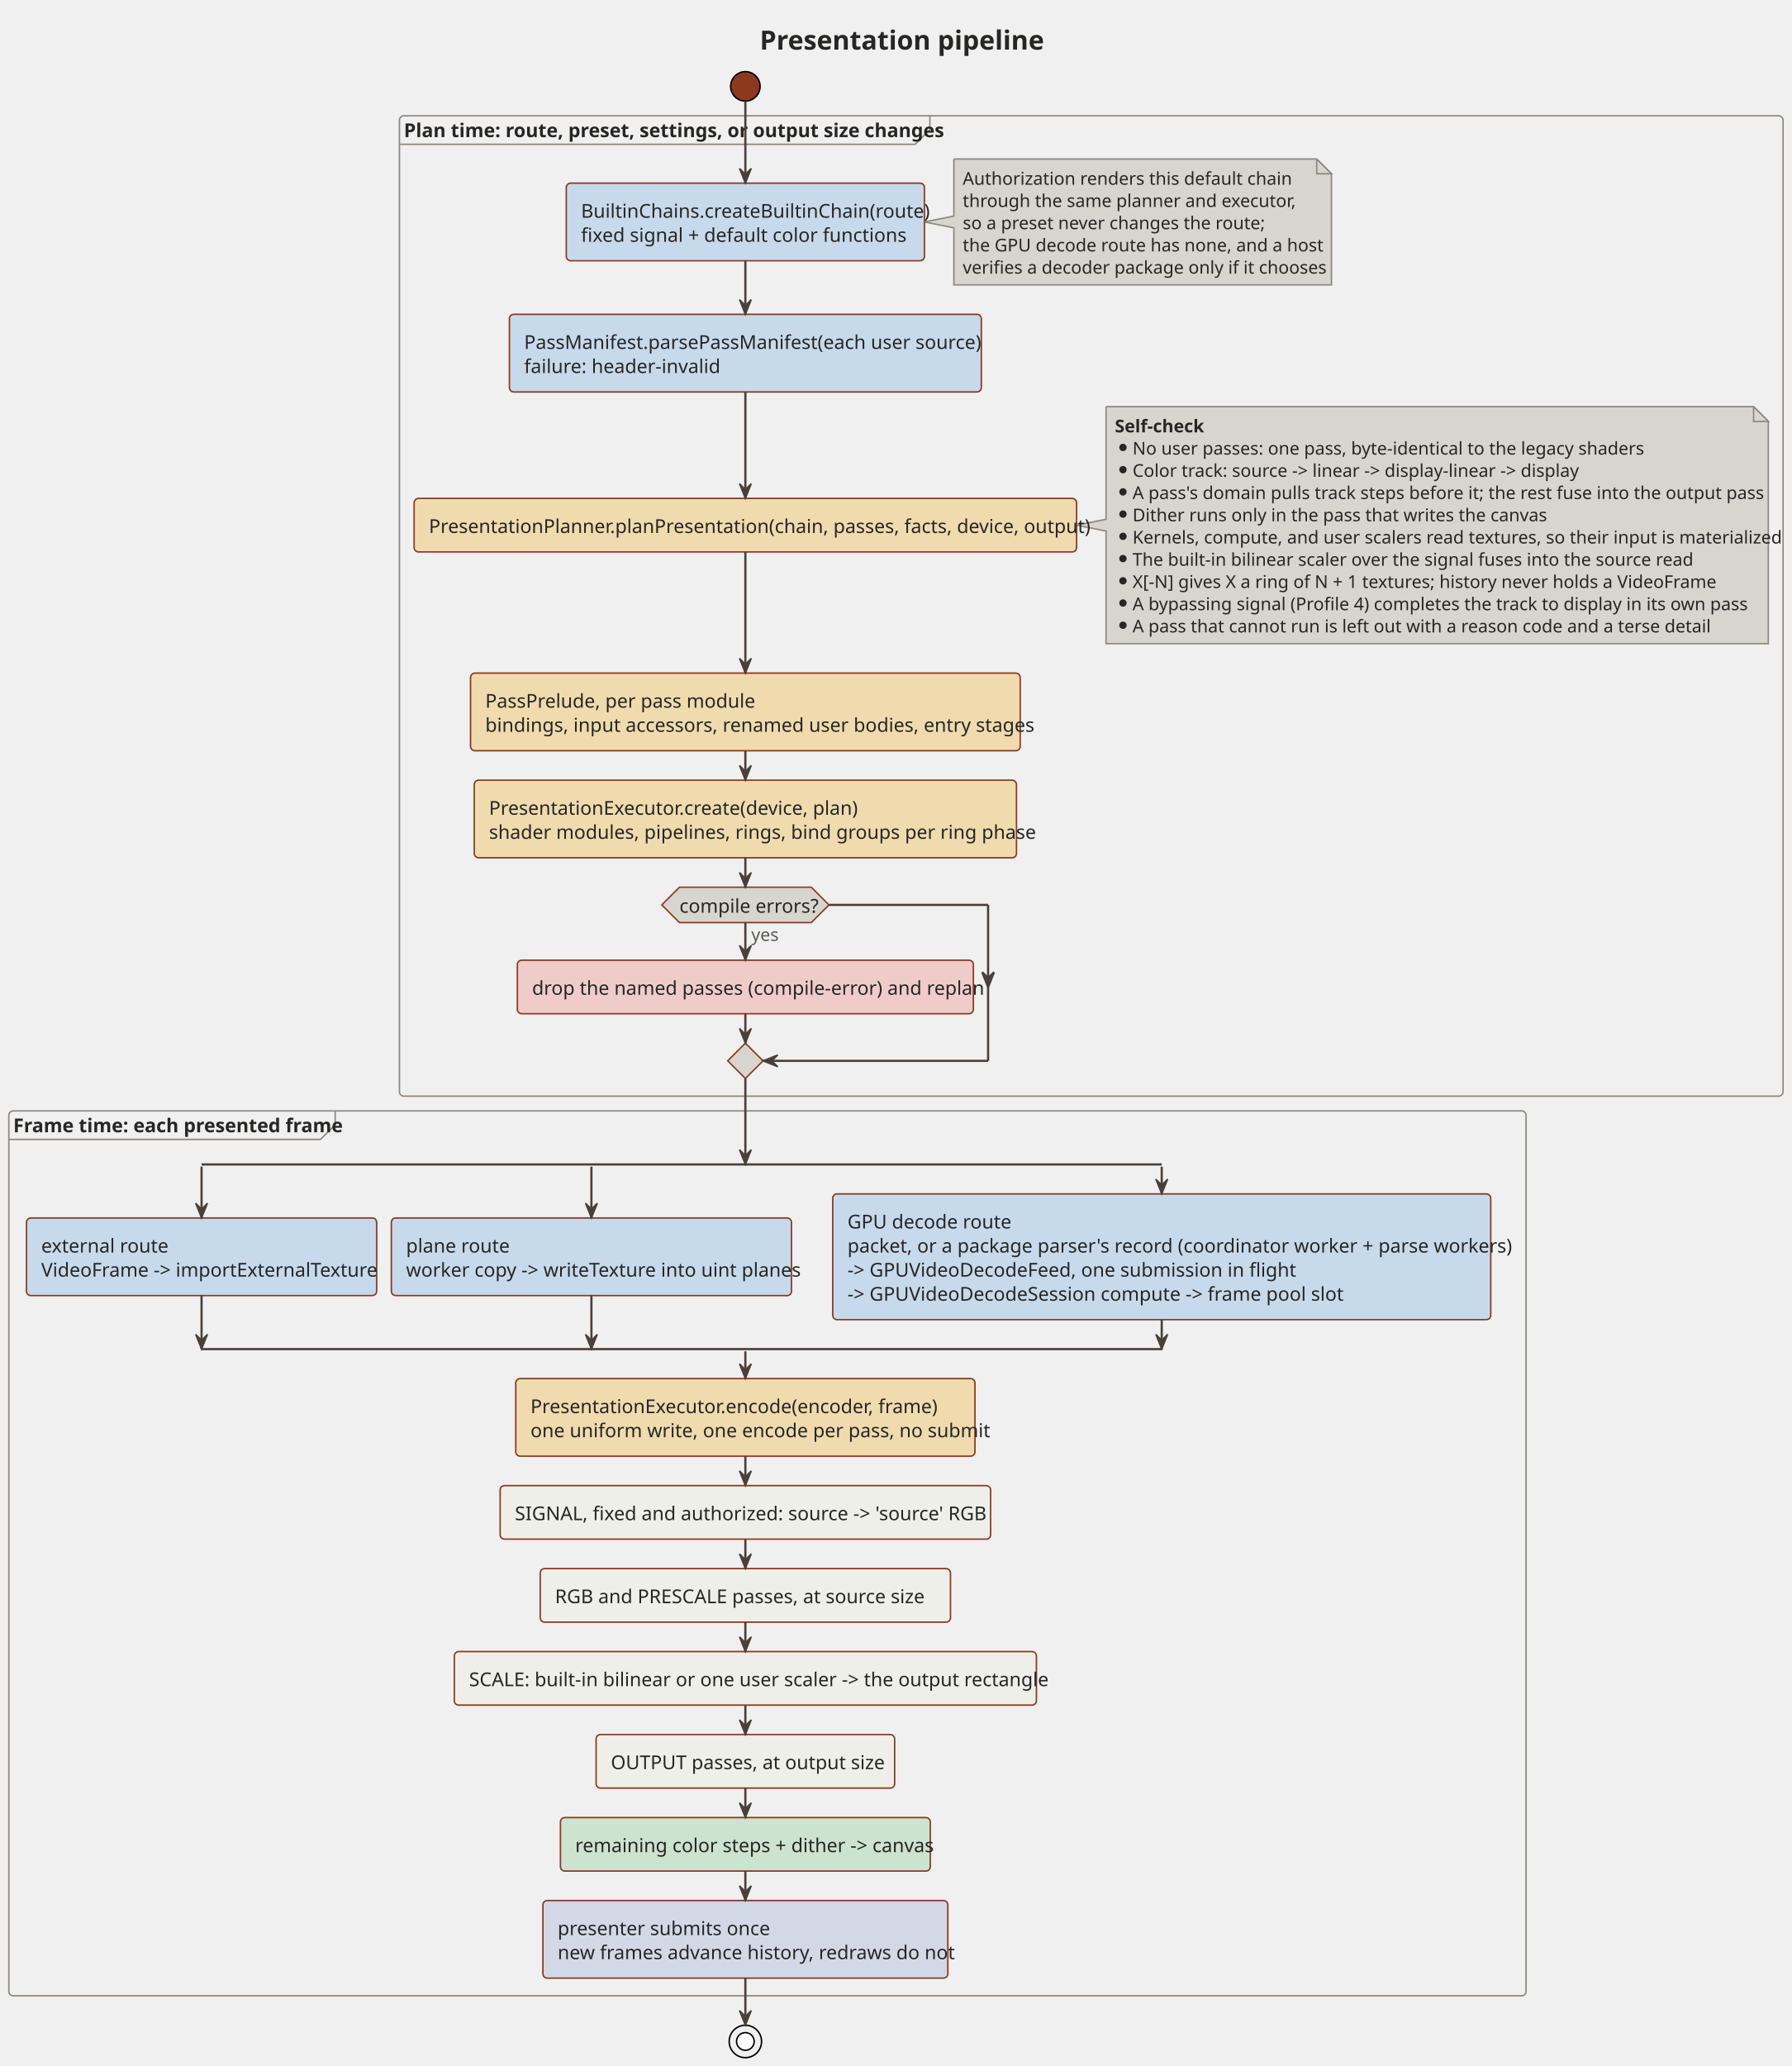
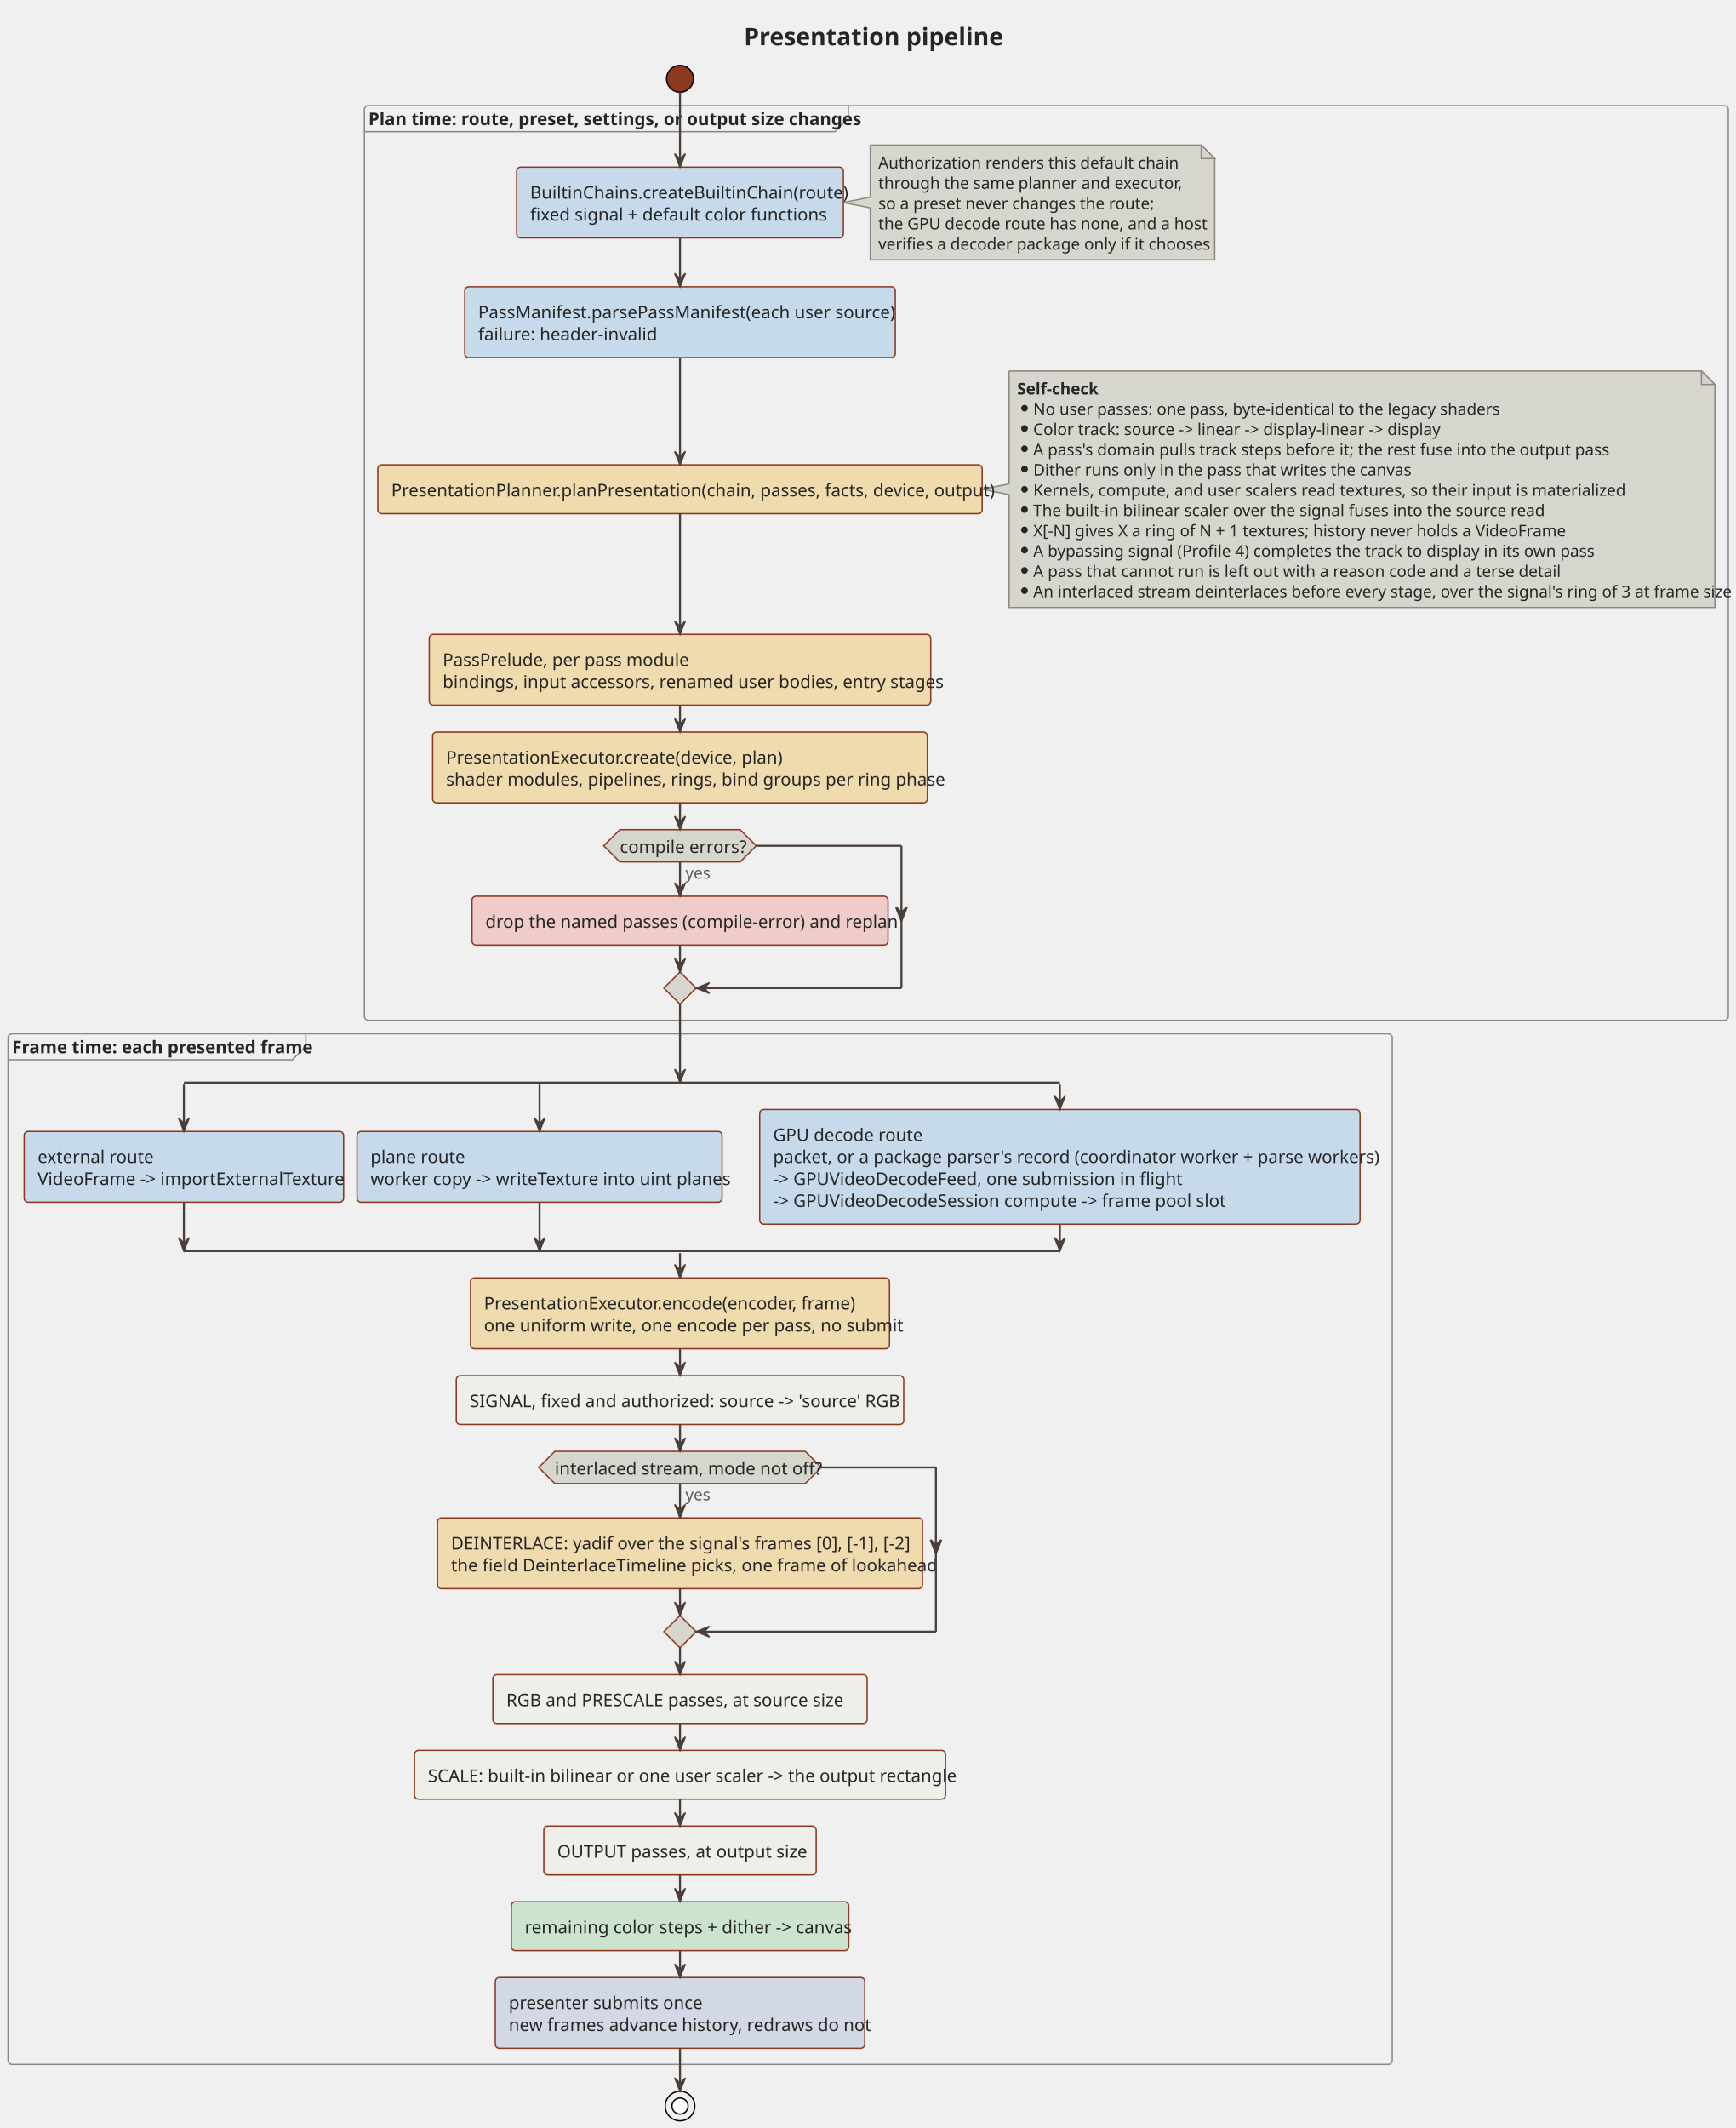
- <svg xmlns="http://www.w3.org/2000/svg" contentStyleType="text/css" data-diagram-type="ACTIVITY" height="1403px" preserveAspectRatio="none" style="width:1217px;height:1403px;" version="1.1" viewBox="0 0 1217 1403" width="1217px" zoomAndPan="magnify">
+ <svg xmlns="http://www.w3.org/2000/svg" contentStyleType="text/css" data-diagram-type="ACTIVITY" height="1584px" preserveAspectRatio="none" style="width:1292px;height:1584px;" version="1.1" viewBox="0 0 1292 1584" width="1292px" zoomAndPan="magnify">
  <defs />
  <g>
    <g class="title" data-source-line="3">
-       <text fill="#262625" font-family="sans-serif" font-size="18" font-weight="bold" lengthAdjust="spacing" textLength="182.039" x="516.059" y="33.685">Presentation pipeline</text>
+       <text fill="#262625" font-family="sans-serif" font-size="18" font-weight="bold" lengthAdjust="spacing" textLength="182.039" x="553.896" y="33.685">Presentation pipeline</text>
    </g>
    <ellipse cx="506.303" cy="58.641" fill="#8C391F" rx="10" ry="10" style="stroke:#000000;stroke-width:1;" />
-     <rect fill="none" height="665.766" rx="3" ry="3" style="stroke:#8F887F;stroke-width:1;" width="939.843" x="271.315" y="78.641" />
+     <rect fill="none" height="680.859" rx="3" ry="3" style="stroke:#8F887F;stroke-width:1;" width="1015.517" x="271.315" y="78.641" />
    <path d="M631.654,78.641 L631.654,87.992 L621.654,97.992 L271.315,97.992" fill="none" style="stroke:#8F887F;stroke-width:1;" />
    <text fill="#262625" font-family="sans-serif" font-size="13" font-weight="bold" lengthAdjust="spacing" textLength="350.34" x="274.315" y="93.136">Plan time: route, preset, settings, or output size changes</text>
    <path d="M647.943,107.992 L647.943,146.727 L627.943,150.727 L647.943,154.727 L647.943,193.461 A0,0 0 0 0 647.943,193.461 L904.408,193.461 A0,0 0 0 0 904.408,193.461 L904.408,117.992 L894.408,107.992 L647.943,107.992 A0,0 0 0 0 647.943,107.992" fill="#D6D6CE" style="stroke:#8F887F;stroke-width:1;" />
    <path d="M894.408,107.992 L894.408,117.992 L904.408,117.992 L894.408,107.992" fill="#D6D6CE" style="stroke:#8F887F;stroke-width:1;" />
    <text fill="#262625" font-family="sans-serif" font-size="12" lengthAdjust="spacing" textLength="207.457" x="653.943" y="125.449">Authorization renders this default chain</text>
    <text fill="#262625" font-family="sans-serif" font-size="12" lengthAdjust="spacing" textLength="212.807" x="653.943" y="140.543">through the same planner and executor,</text>
    <text fill="#262625" font-family="sans-serif" font-size="12" lengthAdjust="spacing" textLength="195.457" x="653.943" y="155.637">so a preset never changes the route;</text>
    <text fill="#262625" font-family="sans-serif" font-size="12" lengthAdjust="spacing" textLength="234.832" x="653.943" y="170.731">the GPU decode route has none, and a host</text>
    <text fill="#262625" font-family="sans-serif" font-size="12" lengthAdjust="spacing" textLength="235.465" x="653.943" y="185.824">verifies a decoder package only if it chooses</text>
    <rect fill="#C7DAEB" height="52.703" rx="3" ry="3" style="stroke:#8C391F;stroke-width:1;" width="243.279" x="384.664" y="124.375" />
    <text fill="#262625" font-family="sans-serif" font-size="13" lengthAdjust="spacing" textLength="223.279" x="394.664" y="147.87">BuiltinChains.createBuiltinChain(route)</text>
    <text fill="#262625" font-family="sans-serif" font-size="13" lengthAdjust="spacing" textLength="206.318" x="394.664" y="164.222">fixed signal + default color functions</text>
    <rect fill="#C7DAEB" height="52.703" rx="3" ry="3" style="stroke:#8C391F;stroke-width:1;" width="320.574" x="346.016" y="213.461" />
    <text fill="#262625" font-family="sans-serif" font-size="13" lengthAdjust="spacing" textLength="300.574" x="356.016" y="236.956">PassManifest.parsePassManifest(each user source)</text>
    <text fill="#262625" font-family="sans-serif" font-size="13" lengthAdjust="spacing" textLength="124.293" x="356.016" y="253.308">failure: header-invalid</text>
-     <path d="M751.292,276.164 L751.292,352.633 L731.292,356.633 L751.292,360.633 L751.292,437.102 A0,0 0 0 0 751.292,437.102 L1201.157,437.102 A0,0 0 0 0 1201.157,437.102 L1201.157,286.164 L1191.157,276.164 L751.292,276.164 A0,0 0 0 0 751.292,276.164" fill="#D6D6CE" style="stroke:#8F887F;stroke-width:1;" />
-     <path d="M1191.157,276.164 L1191.157,286.164 L1201.157,286.164 L1191.157,276.164" fill="#D6D6CE" style="stroke:#8F887F;stroke-width:1;" />
+     <path d="M751.292,276.164 L751.292,360.18 L731.292,364.18 L751.292,368.18 L751.292,452.195 A0,0 0 0 0 751.292,452.195 L1276.831,452.195 A0,0 0 0 0 1276.831,452.195 L1276.831,286.164 L1266.831,276.164 L751.292,276.164 A0,0 0 0 0 751.292,276.164" fill="#D6D6CE" style="stroke:#8F887F;stroke-width:1;" />
+     <path d="M1266.831,276.164 L1266.831,286.164 L1276.831,286.164 L1266.831,276.164" fill="#D6D6CE" style="stroke:#8F887F;stroke-width:1;" />
    <text fill="#262625" font-family="sans-serif" font-size="12" font-weight="bold" lengthAdjust="spacing" textLength="60.029" x="757.292" y="293.621">Self-check</text>
    <ellipse cx="762.792" cy="303.852" fill="#262625" rx="2.5" ry="2.5" />
    <text fill="#262625" font-family="sans-serif" font-size="12" lengthAdjust="spacing" textLength="333.522" x="769.292" y="308.715">No user passes: one pass, byte-identical to the legacy shaders</text>
    <ellipse cx="762.792" cy="318.945" fill="#262625" rx="2.5" ry="2.5" />
    <text fill="#262625" font-family="sans-serif" font-size="12" lengthAdjust="spacing" textLength="291.117" x="769.292" y="323.809">Color track: source -&gt; linear -&gt; display-linear -&gt; display</text>
    <ellipse cx="762.792" cy="334.039" fill="#262625" rx="2.5" ry="2.5" />
    <text fill="#262625" font-family="sans-serif" font-size="12" lengthAdjust="spacing" textLength="404.508" x="769.292" y="338.902">A pass's domain pulls track steps before it; the rest fuse into the output pass</text>
    <ellipse cx="762.792" cy="349.133" fill="#262625" rx="2.5" ry="2.5" />
    <text fill="#262625" font-family="sans-serif" font-size="12" lengthAdjust="spacing" textLength="264.797" x="769.292" y="353.996">Dither runs only in the pass that writes the canvas</text>
    <ellipse cx="762.792" cy="364.227" fill="#262625" rx="2.5" ry="2.5" />
    <text fill="#262625" font-family="sans-serif" font-size="12" lengthAdjust="spacing" textLength="416.865" x="769.292" y="369.09">Kernels, compute, and user scalers read textures, so their input is materialized</text>
    <ellipse cx="762.792" cy="379.32" fill="#262625" rx="2.5" ry="2.5" />
    <text fill="#262625" font-family="sans-serif" font-size="12" lengthAdjust="spacing" textLength="359.525" x="769.292" y="384.184">The built-in bilinear scaler over the signal fuses into the source read</text>
    <ellipse cx="762.792" cy="394.414" fill="#262625" rx="2.5" ry="2.5" />
    <text fill="#262625" font-family="sans-serif" font-size="12" lengthAdjust="spacing" textLength="381.17" x="769.292" y="399.277">X[-N] gives X a ring of N + 1 textures; history never holds a VideoFrame</text>
    <ellipse cx="762.792" cy="409.508" fill="#262625" rx="2.5" ry="2.5" />
    <text fill="#262625" font-family="sans-serif" font-size="12" lengthAdjust="spacing" textLength="398.853" x="769.292" y="414.371">A bypassing signal (Profile 4) completes the track to display in its own pass</text>
    <ellipse cx="762.792" cy="424.602" fill="#262625" rx="2.5" ry="2.5" />
    <text fill="#262625" font-family="sans-serif" font-size="12" lengthAdjust="spacing" textLength="370.893" x="769.292" y="429.465">A pass that cannot run is left out with a reason code and a terse detail</text>
-     <rect fill="#F0DBAE" height="36.352" rx="3" ry="3" style="stroke:#8C391F;stroke-width:1;" width="449.978" x="281.315" y="338.457" />
-     <text fill="#262625" font-family="sans-serif" font-size="13" lengthAdjust="spacing" textLength="429.978" x="291.315" y="361.952">PresentationPlanner.planPresentation(chain, passes, facts, device, output)</text>
-     <rect fill="#F0DBAE" height="52.703" rx="3" ry="3" style="stroke:#8C391F;stroke-width:1;" width="373.361" x="319.623" y="457.102" />
-     <text fill="#262625" font-family="sans-serif" font-size="13" lengthAdjust="spacing" textLength="177.042" x="329.623" y="480.597">PassPrelude, per pass module</text>
-     <text fill="#262625" font-family="sans-serif" font-size="13" lengthAdjust="spacing" textLength="353.361" x="329.623" y="496.948">bindings, input accessors, renamed user bodies, entry stages</text>
-     <rect fill="#F0DBAE" height="52.703" rx="3" ry="3" style="stroke:#8C391F;stroke-width:1;" width="368.321" x="322.143" y="529.805" />
-     <text fill="#262625" font-family="sans-serif" font-size="13" lengthAdjust="spacing" textLength="242.074" x="332.143" y="553.3">PresentationExecutor.create(device, plan)</text>
-     <text fill="#262625" font-family="sans-serif" font-size="13" lengthAdjust="spacing" textLength="348.321" x="332.143" y="569.651">shader modules, pipelines, rings, bind groups per ring phase</text>
-     <rect fill="#EFCCCA" height="36.352" rx="3" ry="3" style="stroke:#8C391F;stroke-width:1;" width="309.758" x="351.424" y="652.055" />
-     <text fill="#262625" font-family="sans-serif" font-size="13" lengthAdjust="spacing" textLength="289.758" x="361.424" y="675.55">drop the named passes (compile-error) and replan</text>
-     <polygon fill="#D6D6CE" points="461.511,602.508,551.096,602.508,563.096,614.508,551.096,626.508,461.511,626.508,449.511,614.508,461.511,602.508" style="stroke:#8C391F;stroke-width:1;" />
-     <text fill="#5C5A55" font-family="sans-serif" font-size="12" lengthAdjust="spacing" textLength="18.674" x="510.303" y="638.965">yes</text>
-     <text fill="#262625" font-family="sans-serif" font-size="13" lengthAdjust="spacing" textLength="89.585" x="461.511" y="619.827">compile errors?</text>
-     <polygon fill="#D6D6CE" points="506.303,708.406,518.303,720.406,506.303,732.406,494.303,720.406,506.303,708.406" style="stroke:#8C391F;stroke-width:1;" />
-     <rect fill="none" height="600.922" rx="3" ry="3" style="stroke:#8F887F;stroke-width:1;" width="1030.606" x="6" y="754.406" />
-     <path d="M227.694,754.406 L227.694,763.758 L217.694,773.758 L6,773.758" fill="none" style="stroke:#8F887F;stroke-width:1;" />
-     <text fill="#262625" font-family="sans-serif" font-size="13" font-weight="bold" lengthAdjust="spacing" textLength="211.694" x="9" y="768.901">Frame time: each presented frame</text>
-     <line style="stroke:#4A3F39;stroke-width:1.5;" x1="136.916" x2="789.122" y1="790.758" y2="790.758" />
-     <rect fill="#C7DAEB" height="52.703" rx="3" ry="3" style="stroke:#8C391F;stroke-width:1;" width="237.833" x="18" y="827.109" />
-     <text fill="#262625" font-family="sans-serif" font-size="13" lengthAdjust="spacing" textLength="79.492" x="28" y="850.605">external route</text>
-     <text fill="#262625" font-family="sans-serif" font-size="13" lengthAdjust="spacing" textLength="217.833" x="28" y="866.956">VideoFrame -&gt; importExternalTexture</text>
-     <rect fill="#C7DAEB" height="52.703" rx="3" ry="3" style="stroke:#8C391F;stroke-width:1;" width="271.805" x="265.832" y="827.109" />
-     <text fill="#262625" font-family="sans-serif" font-size="13" lengthAdjust="spacing" textLength="65.051" x="275.832" y="850.605">plane route</text>
-     <text fill="#262625" font-family="sans-serif" font-size="13" lengthAdjust="spacing" textLength="251.805" x="275.832" y="866.956">worker copy -&gt; writeTexture into uint planes</text>
-     <rect fill="#C7DAEB" height="85.406" rx="3" ry="3" style="stroke:#8C391F;stroke-width:1;" width="446.969" x="565.638" y="810.758" />
-     <text fill="#262625" font-family="sans-serif" font-size="13" lengthAdjust="spacing" textLength="107.675" x="575.638" y="834.253">GPU decode route</text>
-     <text fill="#262625" font-family="sans-serif" font-size="13" lengthAdjust="spacing" textLength="426.969" x="575.638" y="850.605">packet, or a package parser's record (coordinator worker + parse workers)</text>
-     <text fill="#262625" font-family="sans-serif" font-size="13" lengthAdjust="spacing" textLength="293.744" x="575.638" y="866.956">-&gt; GPUVideoDecodeFeed, one submission in flight</text>
-     <text fill="#262625" font-family="sans-serif" font-size="13" lengthAdjust="spacing" textLength="325.889" x="575.638" y="883.308">-&gt; GPUVideoDecodeSession compute -&gt; frame pool slot</text>
-     <line style="stroke:#4A3F39;stroke-width:1.5;" x1="136.916" x2="789.122" y1="916.164" y2="916.164" />
-     <rect fill="#F0DBAE" height="52.703" rx="3" ry="3" style="stroke:#8C391F;stroke-width:1;" width="311.941" x="350.332" y="936.164" />
-     <text fill="#262625" font-family="sans-serif" font-size="13" lengthAdjust="spacing" textLength="266.646" x="360.332" y="959.659">PresentationExecutor.encode(encoder, frame)</text>
-     <text fill="#262625" font-family="sans-serif" font-size="13" lengthAdjust="spacing" textLength="291.941" x="360.332" y="976.011">one uniform write, one encode per pass, no submit</text>
-     <rect fill="#EFEFE9" height="36.352" rx="3" ry="3" style="stroke:#8C391F;stroke-width:1;" width="333.143" x="339.732" y="1008.867" />
-     <text fill="#262625" font-family="sans-serif" font-size="13" lengthAdjust="spacing" textLength="313.143" x="349.732" y="1032.362">SIGNAL, fixed and authorized: source -&gt; 'source' RGB</text>
-     <rect fill="#EFEFE9" height="36.352" rx="3" ry="3" style="stroke:#8C391F;stroke-width:1;" width="278.673" x="366.967" y="1065.219" />
-     <text fill="#262625" font-family="sans-serif" font-size="13" lengthAdjust="spacing" textLength="258.673" x="376.967" y="1088.714">RGB and PRESCALE passes, at source size</text>
-     <rect fill="#EFEFE9" height="36.352" rx="3" ry="3" style="stroke:#8C391F;stroke-width:1;" width="395.4" x="308.603" y="1121.57" />
-     <text fill="#262625" font-family="sans-serif" font-size="13" lengthAdjust="spacing" textLength="375.4" x="318.603" y="1145.065">SCALE: built-in bilinear or one user scaler -&gt; the output rectangle</text>
-     <rect fill="#EFEFE9" height="36.352" rx="3" ry="3" style="stroke:#8C391F;stroke-width:1;" width="202.793" x="404.906" y="1177.922" />
-     <text fill="#262625" font-family="sans-serif" font-size="13" lengthAdjust="spacing" textLength="182.793" x="414.906" y="1201.417">OUTPUT passes, at output size</text>
-     <rect fill="#CCE3CF" height="36.352" rx="3" ry="3" style="stroke:#8C391F;stroke-width:1;" width="251.226" x="380.69" y="1234.273" />
-     <text fill="#262625" font-family="sans-serif" font-size="13" lengthAdjust="spacing" textLength="231.226" x="390.69" y="1257.769">remaining color steps + dither -&gt; canvas</text>
-     <rect fill="#D2D8E6" height="52.703" rx="3" ry="3" style="stroke:#8C391F;stroke-width:1;" width="275.068" x="368.769" y="1290.625" />
-     <text fill="#262625" font-family="sans-serif" font-size="13" lengthAdjust="spacing" textLength="135.123" x="378.769" y="1314.12">presenter submits once</text>
-     <text fill="#262625" font-family="sans-serif" font-size="13" lengthAdjust="spacing" textLength="255.068" x="378.769" y="1330.472">new frames advance history, redraws do not</text>
-     <ellipse cx="506.303" cy="1386.328" fill="none" rx="11" ry="11" style="stroke:#000000;stroke-width:1;" />
-     <ellipse cx="506.303" cy="1386.328" fill="#FFFFFF" rx="6" ry="6" style="stroke:#000000;stroke-width:1;" />
+     <ellipse cx="762.792" cy="439.695" fill="#262625" rx="2.5" ry="2.5" />
+     <text fill="#262625" font-family="sans-serif" font-size="12" lengthAdjust="spacing" textLength="492.539" x="769.292" y="444.559">An interlaced stream deinterlaces before every stage, over the signal's ring of 3 at frame size</text>
+     <rect fill="#F0DBAE" height="36.352" rx="3" ry="3" style="stroke:#8C391F;stroke-width:1;" width="449.978" x="281.315" y="346.004" />
+     <text fill="#262625" font-family="sans-serif" font-size="13" lengthAdjust="spacing" textLength="429.978" x="291.315" y="369.499">PresentationPlanner.planPresentation(chain, passes, facts, device, output)</text>
+     <rect fill="#F0DBAE" height="52.703" rx="3" ry="3" style="stroke:#8C391F;stroke-width:1;" width="373.361" x="319.623" y="472.195" />
+     <text fill="#262625" font-family="sans-serif" font-size="13" lengthAdjust="spacing" textLength="177.042" x="329.623" y="495.69">PassPrelude, per pass module</text>
+     <text fill="#262625" font-family="sans-serif" font-size="13" lengthAdjust="spacing" textLength="353.361" x="329.623" y="512.042">bindings, input accessors, renamed user bodies, entry stages</text>
+     <rect fill="#F0DBAE" height="52.703" rx="3" ry="3" style="stroke:#8C391F;stroke-width:1;" width="368.321" x="322.143" y="544.898" />
+     <text fill="#262625" font-family="sans-serif" font-size="13" lengthAdjust="spacing" textLength="242.074" x="332.143" y="568.394">PresentationExecutor.create(device, plan)</text>
+     <text fill="#262625" font-family="sans-serif" font-size="13" lengthAdjust="spacing" textLength="348.321" x="332.143" y="584.745">shader modules, pipelines, rings, bind groups per ring phase</text>
+     <rect fill="#EFCCCA" height="36.352" rx="3" ry="3" style="stroke:#8C391F;stroke-width:1;" width="309.758" x="351.424" y="667.148" />
+     <text fill="#262625" font-family="sans-serif" font-size="13" lengthAdjust="spacing" textLength="289.758" x="361.424" y="690.644">drop the named passes (compile-error) and replan</text>
+     <polygon fill="#D6D6CE" points="461.511,617.602,551.096,617.602,563.096,629.602,551.096,641.602,461.511,641.602,449.511,629.602,461.511,617.602" style="stroke:#8C391F;stroke-width:1;" />
+     <text fill="#5C5A55" font-family="sans-serif" font-size="12" lengthAdjust="spacing" textLength="18.674" x="510.303" y="654.059">yes</text>
+     <text fill="#262625" font-family="sans-serif" font-size="13" lengthAdjust="spacing" textLength="89.585" x="461.511" y="634.921">compile errors?</text>
+     <polygon fill="#D6D6CE" points="506.303,723.5,518.303,735.5,506.303,747.5,494.303,735.5,506.303,723.5" style="stroke:#8C391F;stroke-width:1;" />
+     <rect fill="none" height="767.172" rx="3" ry="3" style="stroke:#8F887F;stroke-width:1;" width="1030.606" x="6" y="769.5" />
+     <path d="M227.694,769.5 L227.694,778.852 L217.694,788.852 L6,788.852" fill="none" style="stroke:#8F887F;stroke-width:1;" />
+     <text fill="#262625" font-family="sans-serif" font-size="13" font-weight="bold" lengthAdjust="spacing" textLength="211.694" x="9" y="783.995">Frame time: each presented frame</text>
+     <line style="stroke:#4A3F39;stroke-width:1.5;" x1="136.916" x2="789.122" y1="805.852" y2="805.852" />
+     <rect fill="#C7DAEB" height="52.703" rx="3" ry="3" style="stroke:#8C391F;stroke-width:1;" width="237.833" x="18" y="842.203" />
+     <text fill="#262625" font-family="sans-serif" font-size="13" lengthAdjust="spacing" textLength="79.492" x="28" y="865.698">external route</text>
+     <text fill="#262625" font-family="sans-serif" font-size="13" lengthAdjust="spacing" textLength="217.833" x="28" y="882.05">VideoFrame -&gt; importExternalTexture</text>
+     <rect fill="#C7DAEB" height="52.703" rx="3" ry="3" style="stroke:#8C391F;stroke-width:1;" width="271.805" x="265.832" y="842.203" />
+     <text fill="#262625" font-family="sans-serif" font-size="13" lengthAdjust="spacing" textLength="65.051" x="275.832" y="865.698">plane route</text>
+     <text fill="#262625" font-family="sans-serif" font-size="13" lengthAdjust="spacing" textLength="251.805" x="275.832" y="882.05">worker copy -&gt; writeTexture into uint planes</text>
+     <rect fill="#C7DAEB" height="85.406" rx="3" ry="3" style="stroke:#8C391F;stroke-width:1;" width="446.969" x="565.638" y="825.852" />
+     <text fill="#262625" font-family="sans-serif" font-size="13" lengthAdjust="spacing" textLength="107.675" x="575.638" y="849.347">GPU decode route</text>
+     <text fill="#262625" font-family="sans-serif" font-size="13" lengthAdjust="spacing" textLength="426.969" x="575.638" y="865.698">packet, or a package parser's record (coordinator worker + parse workers)</text>
+     <text fill="#262625" font-family="sans-serif" font-size="13" lengthAdjust="spacing" textLength="293.744" x="575.638" y="882.05">-&gt; GPUVideoDecodeFeed, one submission in flight</text>
+     <text fill="#262625" font-family="sans-serif" font-size="13" lengthAdjust="spacing" textLength="325.889" x="575.638" y="898.401">-&gt; GPUVideoDecodeSession compute -&gt; frame pool slot</text>
+     <line style="stroke:#4A3F39;stroke-width:1.5;" x1="136.916" x2="789.122" y1="931.258" y2="931.258" />
+     <rect fill="#F0DBAE" height="52.703" rx="3" ry="3" style="stroke:#8C391F;stroke-width:1;" width="311.941" x="350.332" y="951.258" />
+     <text fill="#262625" font-family="sans-serif" font-size="13" lengthAdjust="spacing" textLength="266.646" x="360.332" y="974.753">PresentationExecutor.encode(encoder, frame)</text>
+     <text fill="#262625" font-family="sans-serif" font-size="13" lengthAdjust="spacing" textLength="291.941" x="360.332" y="991.105">one uniform write, one encode per pass, no submit</text>
+     <rect fill="#EFEFE9" height="36.352" rx="3" ry="3" style="stroke:#8C391F;stroke-width:1;" width="333.143" x="339.732" y="1023.961" />
+     <text fill="#262625" font-family="sans-serif" font-size="13" lengthAdjust="spacing" textLength="313.143" x="349.732" y="1047.456">SIGNAL, fixed and authorized: source -&gt; 'source' RGB</text>
+     <rect fill="#F0DBAE" height="52.703" rx="3" ry="3" style="stroke:#8C391F;stroke-width:1;" width="361.072" x="325.767" y="1129.859" />
+     <text fill="#262625" font-family="sans-serif" font-size="13" lengthAdjust="spacing" textLength="336.267" x="335.767" y="1153.354">DEINTERLACE: yadif over the signal's frames [0], [-1], [-2]</text>
+     <text fill="#262625" font-family="sans-serif" font-size="13" lengthAdjust="spacing" textLength="341.072" x="335.767" y="1169.706">the field DeinterlaceTimeline picks, one frame of lookahead</text>
+     <polygon fill="#D6D6CE" points="413.088,1080.312,599.519,1080.312,611.519,1092.312,599.519,1104.312,413.088,1104.312,401.088,1092.312,413.088,1080.312" style="stroke:#8C391F;stroke-width:1;" />
+     <text fill="#5C5A55" font-family="sans-serif" font-size="12" lengthAdjust="spacing" textLength="18.674" x="510.303" y="1116.77">yes</text>
+     <text fill="#262625" font-family="sans-serif" font-size="13" lengthAdjust="spacing" textLength="186.431" x="413.088" y="1097.632">interlaced stream, mode not off?</text>
+     <polygon fill="#D6D6CE" points="506.303,1202.562,518.303,1214.562,506.303,1226.562,494.303,1214.562,506.303,1202.562" style="stroke:#8C391F;stroke-width:1;" />
+     <rect fill="#EFEFE9" height="36.352" rx="3" ry="3" style="stroke:#8C391F;stroke-width:1;" width="278.673" x="366.967" y="1246.562" />
+     <text fill="#262625" font-family="sans-serif" font-size="13" lengthAdjust="spacing" textLength="258.673" x="376.967" y="1270.058">RGB and PRESCALE passes, at source size</text>
+     <rect fill="#EFEFE9" height="36.352" rx="3" ry="3" style="stroke:#8C391F;stroke-width:1;" width="395.4" x="308.603" y="1302.914" />
+     <text fill="#262625" font-family="sans-serif" font-size="13" lengthAdjust="spacing" textLength="375.4" x="318.603" y="1326.409">SCALE: built-in bilinear or one user scaler -&gt; the output rectangle</text>
+     <rect fill="#EFEFE9" height="36.352" rx="3" ry="3" style="stroke:#8C391F;stroke-width:1;" width="202.793" x="404.906" y="1359.266" />
+     <text fill="#262625" font-family="sans-serif" font-size="13" lengthAdjust="spacing" textLength="182.793" x="414.906" y="1382.761">OUTPUT passes, at output size</text>
+     <rect fill="#CCE3CF" height="36.352" rx="3" ry="3" style="stroke:#8C391F;stroke-width:1;" width="251.226" x="380.69" y="1415.617" />
+     <text fill="#262625" font-family="sans-serif" font-size="13" lengthAdjust="spacing" textLength="231.226" x="390.69" y="1439.112">remaining color steps + dither -&gt; canvas</text>
+     <rect fill="#D2D8E6" height="52.703" rx="3" ry="3" style="stroke:#8C391F;stroke-width:1;" width="275.068" x="368.769" y="1471.969" />
+     <text fill="#262625" font-family="sans-serif" font-size="13" lengthAdjust="spacing" textLength="135.123" x="378.769" y="1495.464">presenter submits once</text>
+     <text fill="#262625" font-family="sans-serif" font-size="13" lengthAdjust="spacing" textLength="255.068" x="378.769" y="1511.815">new frames advance history, redraws do not</text>
+     <ellipse cx="506.303" cy="1567.672" fill="none" rx="11" ry="11" style="stroke:#000000;stroke-width:1;" />
+     <ellipse cx="506.303" cy="1567.672" fill="#FFFFFF" rx="6" ry="6" style="stroke:#000000;stroke-width:1;" />
    <line style="stroke:#4A3F39;stroke-width:1.5;" x1="506.303" x2="506.303" y1="177.078" y2="213.461" />
    <polygon fill="#4A3F39" points="502.303,203.461,506.303,213.461,510.303,203.461,506.303,207.461" style="stroke:#4A3F39;stroke-width:1;" />
-     <line style="stroke:#4A3F39;stroke-width:1.5;" x1="506.303" x2="506.303" y1="266.164" y2="338.457" />
-     <polygon fill="#4A3F39" points="502.303,328.457,506.303,338.457,510.303,328.457,506.303,332.457" style="stroke:#4A3F39;stroke-width:1;" />
-     <line style="stroke:#4A3F39;stroke-width:1.5;" x1="506.303" x2="506.303" y1="374.809" y2="457.102" />
-     <polygon fill="#4A3F39" points="502.303,447.102,506.303,457.102,510.303,447.102,506.303,451.102" style="stroke:#4A3F39;stroke-width:1;" />
-     <line style="stroke:#4A3F39;stroke-width:1.5;" x1="506.303" x2="506.303" y1="509.805" y2="529.805" />
-     <polygon fill="#4A3F39" points="502.303,519.805,506.303,529.805,510.303,519.805,506.303,523.805" style="stroke:#4A3F39;stroke-width:1;" />
-     <line style="stroke:#4A3F39;stroke-width:1.5;" x1="506.303" x2="506.303" y1="626.508" y2="652.055" />
-     <polygon fill="#4A3F39" points="502.303,642.055,506.303,652.055,510.303,642.055,506.303,646.055" style="stroke:#4A3F39;stroke-width:1;" />
-     <line style="stroke:#4A3F39;stroke-width:1.5;" x1="563.096" x2="671.182" y1="614.508" y2="614.508" />
-     <polygon fill="#4A3F39" points="667.182,660.231,671.182,670.231,675.182,660.231,671.182,664.231" style="stroke:#4A3F39;stroke-width:1.5;" />
-     <line style="stroke:#4A3F39;stroke-width:1.5;" x1="671.182" x2="671.182" y1="614.508" y2="720.406" />
-     <line style="stroke:#4A3F39;stroke-width:1.5;" x1="671.182" x2="518.303" y1="720.406" y2="720.406" />
-     <polygon fill="#4A3F39" points="528.303,716.406,518.303,720.406,528.303,724.406,524.303,720.406" style="stroke:#4A3F39;stroke-width:1;" />
-     <line style="stroke:#4A3F39;stroke-width:1.5;" x1="506.303" x2="506.303" y1="688.406" y2="708.406" />
-     <polygon fill="#4A3F39" points="502.303,698.406,506.303,708.406,510.303,698.406,506.303,702.406" style="stroke:#4A3F39;stroke-width:1;" />
-     <line style="stroke:#4A3F39;stroke-width:1.5;" x1="506.303" x2="506.303" y1="582.508" y2="602.508" />
-     <polygon fill="#4A3F39" points="502.303,592.508,506.303,602.508,510.303,592.508,506.303,596.508" style="stroke:#4A3F39;stroke-width:1;" />
+     <line style="stroke:#4A3F39;stroke-width:1.5;" x1="506.303" x2="506.303" y1="266.164" y2="346.004" />
+     <polygon fill="#4A3F39" points="502.303,336.004,506.303,346.004,510.303,336.004,506.303,340.004" style="stroke:#4A3F39;stroke-width:1;" />
+     <line style="stroke:#4A3F39;stroke-width:1.5;" x1="506.303" x2="506.303" y1="382.356" y2="472.195" />
+     <polygon fill="#4A3F39" points="502.303,462.195,506.303,472.195,510.303,462.195,506.303,466.195" style="stroke:#4A3F39;stroke-width:1;" />
+     <line style="stroke:#4A3F39;stroke-width:1.5;" x1="506.303" x2="506.303" y1="524.898" y2="544.898" />
+     <polygon fill="#4A3F39" points="502.303,534.898,506.303,544.898,510.303,534.898,506.303,538.898" style="stroke:#4A3F39;stroke-width:1;" />
+     <line style="stroke:#4A3F39;stroke-width:1.5;" x1="506.303" x2="506.303" y1="641.602" y2="667.148" />
+     <polygon fill="#4A3F39" points="502.303,657.148,506.303,667.148,510.303,657.148,506.303,661.148" style="stroke:#4A3F39;stroke-width:1;" />
+     <line style="stroke:#4A3F39;stroke-width:1.5;" x1="563.096" x2="671.182" y1="629.602" y2="629.602" />
+     <polygon fill="#4A3F39" points="667.182,675.324,671.182,685.324,675.182,675.324,671.182,679.324" style="stroke:#4A3F39;stroke-width:1.5;" />
+     <line style="stroke:#4A3F39;stroke-width:1.5;" x1="671.182" x2="671.182" y1="629.602" y2="735.5" />
+     <line style="stroke:#4A3F39;stroke-width:1.5;" x1="671.182" x2="518.303" y1="735.5" y2="735.5" />
+     <polygon fill="#4A3F39" points="528.303,731.5,518.303,735.5,528.303,739.5,524.303,735.5" style="stroke:#4A3F39;stroke-width:1;" />
+     <line style="stroke:#4A3F39;stroke-width:1.5;" x1="506.303" x2="506.303" y1="703.5" y2="723.5" />
+     <polygon fill="#4A3F39" points="502.303,713.5,506.303,723.5,510.303,713.5,506.303,717.5" style="stroke:#4A3F39;stroke-width:1;" />
+     <line style="stroke:#4A3F39;stroke-width:1.5;" x1="506.303" x2="506.303" y1="597.602" y2="617.602" />
+     <polygon fill="#4A3F39" points="502.303,607.602,506.303,617.602,510.303,607.602,506.303,611.602" style="stroke:#4A3F39;stroke-width:1;" />
    <line style="stroke:#4A3F39;stroke-width:1.5;" x1="506.303" x2="506.303" y1="68.641" y2="124.375" />
    <polygon fill="#4A3F39" points="502.303,114.375,506.303,124.375,510.303,114.375,506.303,118.375" style="stroke:#4A3F39;stroke-width:1;" />
-     <line style="stroke:#4A3F39;stroke-width:1.5;" x1="136.916" x2="136.916" y1="792.258" y2="827.109" />
-     <polygon fill="#4A3F39" points="132.916,817.109,136.916,827.109,140.916,817.109,136.916,821.109" style="stroke:#4A3F39;stroke-width:1;" />
-     <line style="stroke:#4A3F39;stroke-width:1.5;" x1="401.735" x2="401.735" y1="792.258" y2="827.109" />
-     <polygon fill="#4A3F39" points="397.735,817.109,401.735,827.109,405.735,817.109,401.735,821.109" style="stroke:#4A3F39;stroke-width:1;" />
-     <line style="stroke:#4A3F39;stroke-width:1.5;" x1="789.122" x2="789.122" y1="792.258" y2="810.758" />
-     <polygon fill="#4A3F39" points="785.122,800.758,789.122,810.758,793.122,800.758,789.122,804.758" style="stroke:#4A3F39;stroke-width:1;" />
-     <line style="stroke:#4A3F39;stroke-width:1.5;" x1="136.916" x2="136.916" y1="879.812" y2="916.164" />
-     <polygon fill="#4A3F39" points="132.916,906.164,136.916,916.164,140.916,906.164,136.916,910.164" style="stroke:#4A3F39;stroke-width:1;" />
-     <line style="stroke:#4A3F39;stroke-width:1.5;" x1="401.735" x2="401.735" y1="879.812" y2="916.164" />
-     <polygon fill="#4A3F39" points="397.735,906.164,401.735,916.164,405.735,906.164,401.735,910.164" style="stroke:#4A3F39;stroke-width:1;" />
-     <line style="stroke:#4A3F39;stroke-width:1.5;" x1="789.122" x2="789.122" y1="896.164" y2="916.164" />
-     <polygon fill="#4A3F39" points="785.122,906.164,789.122,916.164,793.122,906.164,789.122,910.164" style="stroke:#4A3F39;stroke-width:1;" />
-     <line style="stroke:#4A3F39;stroke-width:1.5;" x1="506.303" x2="506.303" y1="917.664" y2="936.164" />
-     <polygon fill="#4A3F39" points="502.303,926.164,506.303,936.164,510.303,926.164,506.303,930.164" style="stroke:#4A3F39;stroke-width:1;" />
-     <line style="stroke:#4A3F39;stroke-width:1.5;" x1="506.303" x2="506.303" y1="988.867" y2="1008.867" />
-     <polygon fill="#4A3F39" points="502.303,998.867,506.303,1008.867,510.303,998.867,506.303,1002.867" style="stroke:#4A3F39;stroke-width:1;" />
-     <line style="stroke:#4A3F39;stroke-width:1.5;" x1="506.303" x2="506.303" y1="1045.219" y2="1065.219" />
-     <polygon fill="#4A3F39" points="502.303,1055.219,506.303,1065.219,510.303,1055.219,506.303,1059.219" style="stroke:#4A3F39;stroke-width:1;" />
-     <line style="stroke:#4A3F39;stroke-width:1.5;" x1="506.303" x2="506.303" y1="1101.57" y2="1121.57" />
-     <polygon fill="#4A3F39" points="502.303,1111.57,506.303,1121.57,510.303,1111.57,506.303,1115.57" style="stroke:#4A3F39;stroke-width:1;" />
-     <line style="stroke:#4A3F39;stroke-width:1.5;" x1="506.303" x2="506.303" y1="1157.922" y2="1177.922" />
-     <polygon fill="#4A3F39" points="502.303,1167.922,506.303,1177.922,510.303,1167.922,506.303,1171.922" style="stroke:#4A3F39;stroke-width:1;" />
-     <line style="stroke:#4A3F39;stroke-width:1.5;" x1="506.303" x2="506.303" y1="1214.273" y2="1234.273" />
-     <polygon fill="#4A3F39" points="502.303,1224.273,506.303,1234.273,510.303,1224.273,506.303,1228.273" style="stroke:#4A3F39;stroke-width:1;" />
-     <line style="stroke:#4A3F39;stroke-width:1.5;" x1="506.303" x2="506.303" y1="1270.625" y2="1290.625" />
-     <polygon fill="#4A3F39" points="502.303,1280.625,506.303,1290.625,510.303,1280.625,506.303,1284.625" style="stroke:#4A3F39;stroke-width:1;" />
-     <line style="stroke:#4A3F39;stroke-width:1.5;" x1="506.303" x2="506.303" y1="732.406" y2="790.758" />
-     <polygon fill="#4A3F39" points="502.303,780.758,506.303,790.758,510.303,780.758,506.303,784.758" style="stroke:#4A3F39;stroke-width:1;" />
-     <line style="stroke:#4A3F39;stroke-width:1.5;" x1="506.303" x2="506.303" y1="1343.328" y2="1375.328" />
-     <polygon fill="#4A3F39" points="502.303,1365.328,506.303,1375.328,510.303,1365.328,506.303,1369.328" style="stroke:#4A3F39;stroke-width:1;" />
+     <line style="stroke:#4A3F39;stroke-width:1.5;" x1="136.916" x2="136.916" y1="807.352" y2="842.203" />
+     <polygon fill="#4A3F39" points="132.916,832.203,136.916,842.203,140.916,832.203,136.916,836.203" style="stroke:#4A3F39;stroke-width:1;" />
+     <line style="stroke:#4A3F39;stroke-width:1.5;" x1="401.735" x2="401.735" y1="807.352" y2="842.203" />
+     <polygon fill="#4A3F39" points="397.735,832.203,401.735,842.203,405.735,832.203,401.735,836.203" style="stroke:#4A3F39;stroke-width:1;" />
+     <line style="stroke:#4A3F39;stroke-width:1.5;" x1="789.122" x2="789.122" y1="807.352" y2="825.852" />
+     <polygon fill="#4A3F39" points="785.122,815.852,789.122,825.852,793.122,815.852,789.122,819.852" style="stroke:#4A3F39;stroke-width:1;" />
+     <line style="stroke:#4A3F39;stroke-width:1.5;" x1="136.916" x2="136.916" y1="894.906" y2="931.258" />
+     <polygon fill="#4A3F39" points="132.916,921.258,136.916,931.258,140.916,921.258,136.916,925.258" style="stroke:#4A3F39;stroke-width:1;" />
+     <line style="stroke:#4A3F39;stroke-width:1.5;" x1="401.735" x2="401.735" y1="894.906" y2="931.258" />
+     <polygon fill="#4A3F39" points="397.735,921.258,401.735,931.258,405.735,921.258,401.735,925.258" style="stroke:#4A3F39;stroke-width:1;" />
+     <line style="stroke:#4A3F39;stroke-width:1.5;" x1="789.122" x2="789.122" y1="911.258" y2="931.258" />
+     <polygon fill="#4A3F39" points="785.122,921.258,789.122,931.258,793.122,921.258,789.122,925.258" style="stroke:#4A3F39;stroke-width:1;" />
+     <line style="stroke:#4A3F39;stroke-width:1.5;" x1="506.303" x2="506.303" y1="932.758" y2="951.258" />
+     <polygon fill="#4A3F39" points="502.303,941.258,506.303,951.258,510.303,941.258,506.303,945.258" style="stroke:#4A3F39;stroke-width:1;" />
+     <line style="stroke:#4A3F39;stroke-width:1.5;" x1="506.303" x2="506.303" y1="1003.961" y2="1023.961" />
+     <polygon fill="#4A3F39" points="502.303,1013.961,506.303,1023.961,510.303,1013.961,506.303,1017.961" style="stroke:#4A3F39;stroke-width:1;" />
+     <line style="stroke:#4A3F39;stroke-width:1.5;" x1="506.303" x2="506.303" y1="1104.312" y2="1129.859" />
+     <polygon fill="#4A3F39" points="502.303,1119.859,506.303,1129.859,510.303,1119.859,506.303,1123.859" style="stroke:#4A3F39;stroke-width:1;" />
+     <line style="stroke:#4A3F39;stroke-width:1.5;" x1="611.519" x2="696.839" y1="1092.312" y2="1092.312" />
+     <polygon fill="#4A3F39" points="692.839,1146.211,696.839,1156.211,700.839,1146.211,696.839,1150.211" style="stroke:#4A3F39;stroke-width:1.5;" />
+     <line style="stroke:#4A3F39;stroke-width:1.5;" x1="696.839" x2="696.839" y1="1092.312" y2="1214.562" />
+     <line style="stroke:#4A3F39;stroke-width:1.5;" x1="696.839" x2="518.303" y1="1214.562" y2="1214.562" />
+     <polygon fill="#4A3F39" points="528.303,1210.562,518.303,1214.562,528.303,1218.562,524.303,1214.562" style="stroke:#4A3F39;stroke-width:1;" />
+     <line style="stroke:#4A3F39;stroke-width:1.5;" x1="506.303" x2="506.303" y1="1182.562" y2="1202.562" />
+     <polygon fill="#4A3F39" points="502.303,1192.562,506.303,1202.562,510.303,1192.562,506.303,1196.562" style="stroke:#4A3F39;stroke-width:1;" />
+     <line style="stroke:#4A3F39;stroke-width:1.5;" x1="506.303" x2="506.303" y1="1060.312" y2="1080.312" />
+     <polygon fill="#4A3F39" points="502.303,1070.312,506.303,1080.312,510.303,1070.312,506.303,1074.312" style="stroke:#4A3F39;stroke-width:1;" />
+     <line style="stroke:#4A3F39;stroke-width:1.5;" x1="506.303" x2="506.303" y1="1226.562" y2="1246.562" />
+     <polygon fill="#4A3F39" points="502.303,1236.562,506.303,1246.562,510.303,1236.562,506.303,1240.562" style="stroke:#4A3F39;stroke-width:1;" />
+     <line style="stroke:#4A3F39;stroke-width:1.5;" x1="506.303" x2="506.303" y1="1282.914" y2="1302.914" />
+     <polygon fill="#4A3F39" points="502.303,1292.914,506.303,1302.914,510.303,1292.914,506.303,1296.914" style="stroke:#4A3F39;stroke-width:1;" />
+     <line style="stroke:#4A3F39;stroke-width:1.5;" x1="506.303" x2="506.303" y1="1339.266" y2="1359.266" />
+     <polygon fill="#4A3F39" points="502.303,1349.266,506.303,1359.266,510.303,1349.266,506.303,1353.266" style="stroke:#4A3F39;stroke-width:1;" />
+     <line style="stroke:#4A3F39;stroke-width:1.5;" x1="506.303" x2="506.303" y1="1395.617" y2="1415.617" />
+     <polygon fill="#4A3F39" points="502.303,1405.617,506.303,1415.617,510.303,1405.617,506.303,1409.617" style="stroke:#4A3F39;stroke-width:1;" />
+     <line style="stroke:#4A3F39;stroke-width:1.5;" x1="506.303" x2="506.303" y1="1451.969" y2="1471.969" />
+     <polygon fill="#4A3F39" points="502.303,1461.969,506.303,1471.969,510.303,1461.969,506.303,1465.969" style="stroke:#4A3F39;stroke-width:1;" />
+     <line style="stroke:#4A3F39;stroke-width:1.5;" x1="506.303" x2="506.303" y1="747.5" y2="805.852" />
+     <polygon fill="#4A3F39" points="502.303,795.852,506.303,805.852,510.303,795.852,506.303,799.852" style="stroke:#4A3F39;stroke-width:1;" />
+     <line style="stroke:#4A3F39;stroke-width:1.5;" x1="506.303" x2="506.303" y1="1524.672" y2="1556.672" />
+     <polygon fill="#4A3F39" points="502.303,1546.672,506.303,1556.672,510.303,1546.672,506.303,1550.672" style="stroke:#4A3F39;stroke-width:1;" />
  </g>
</svg>
